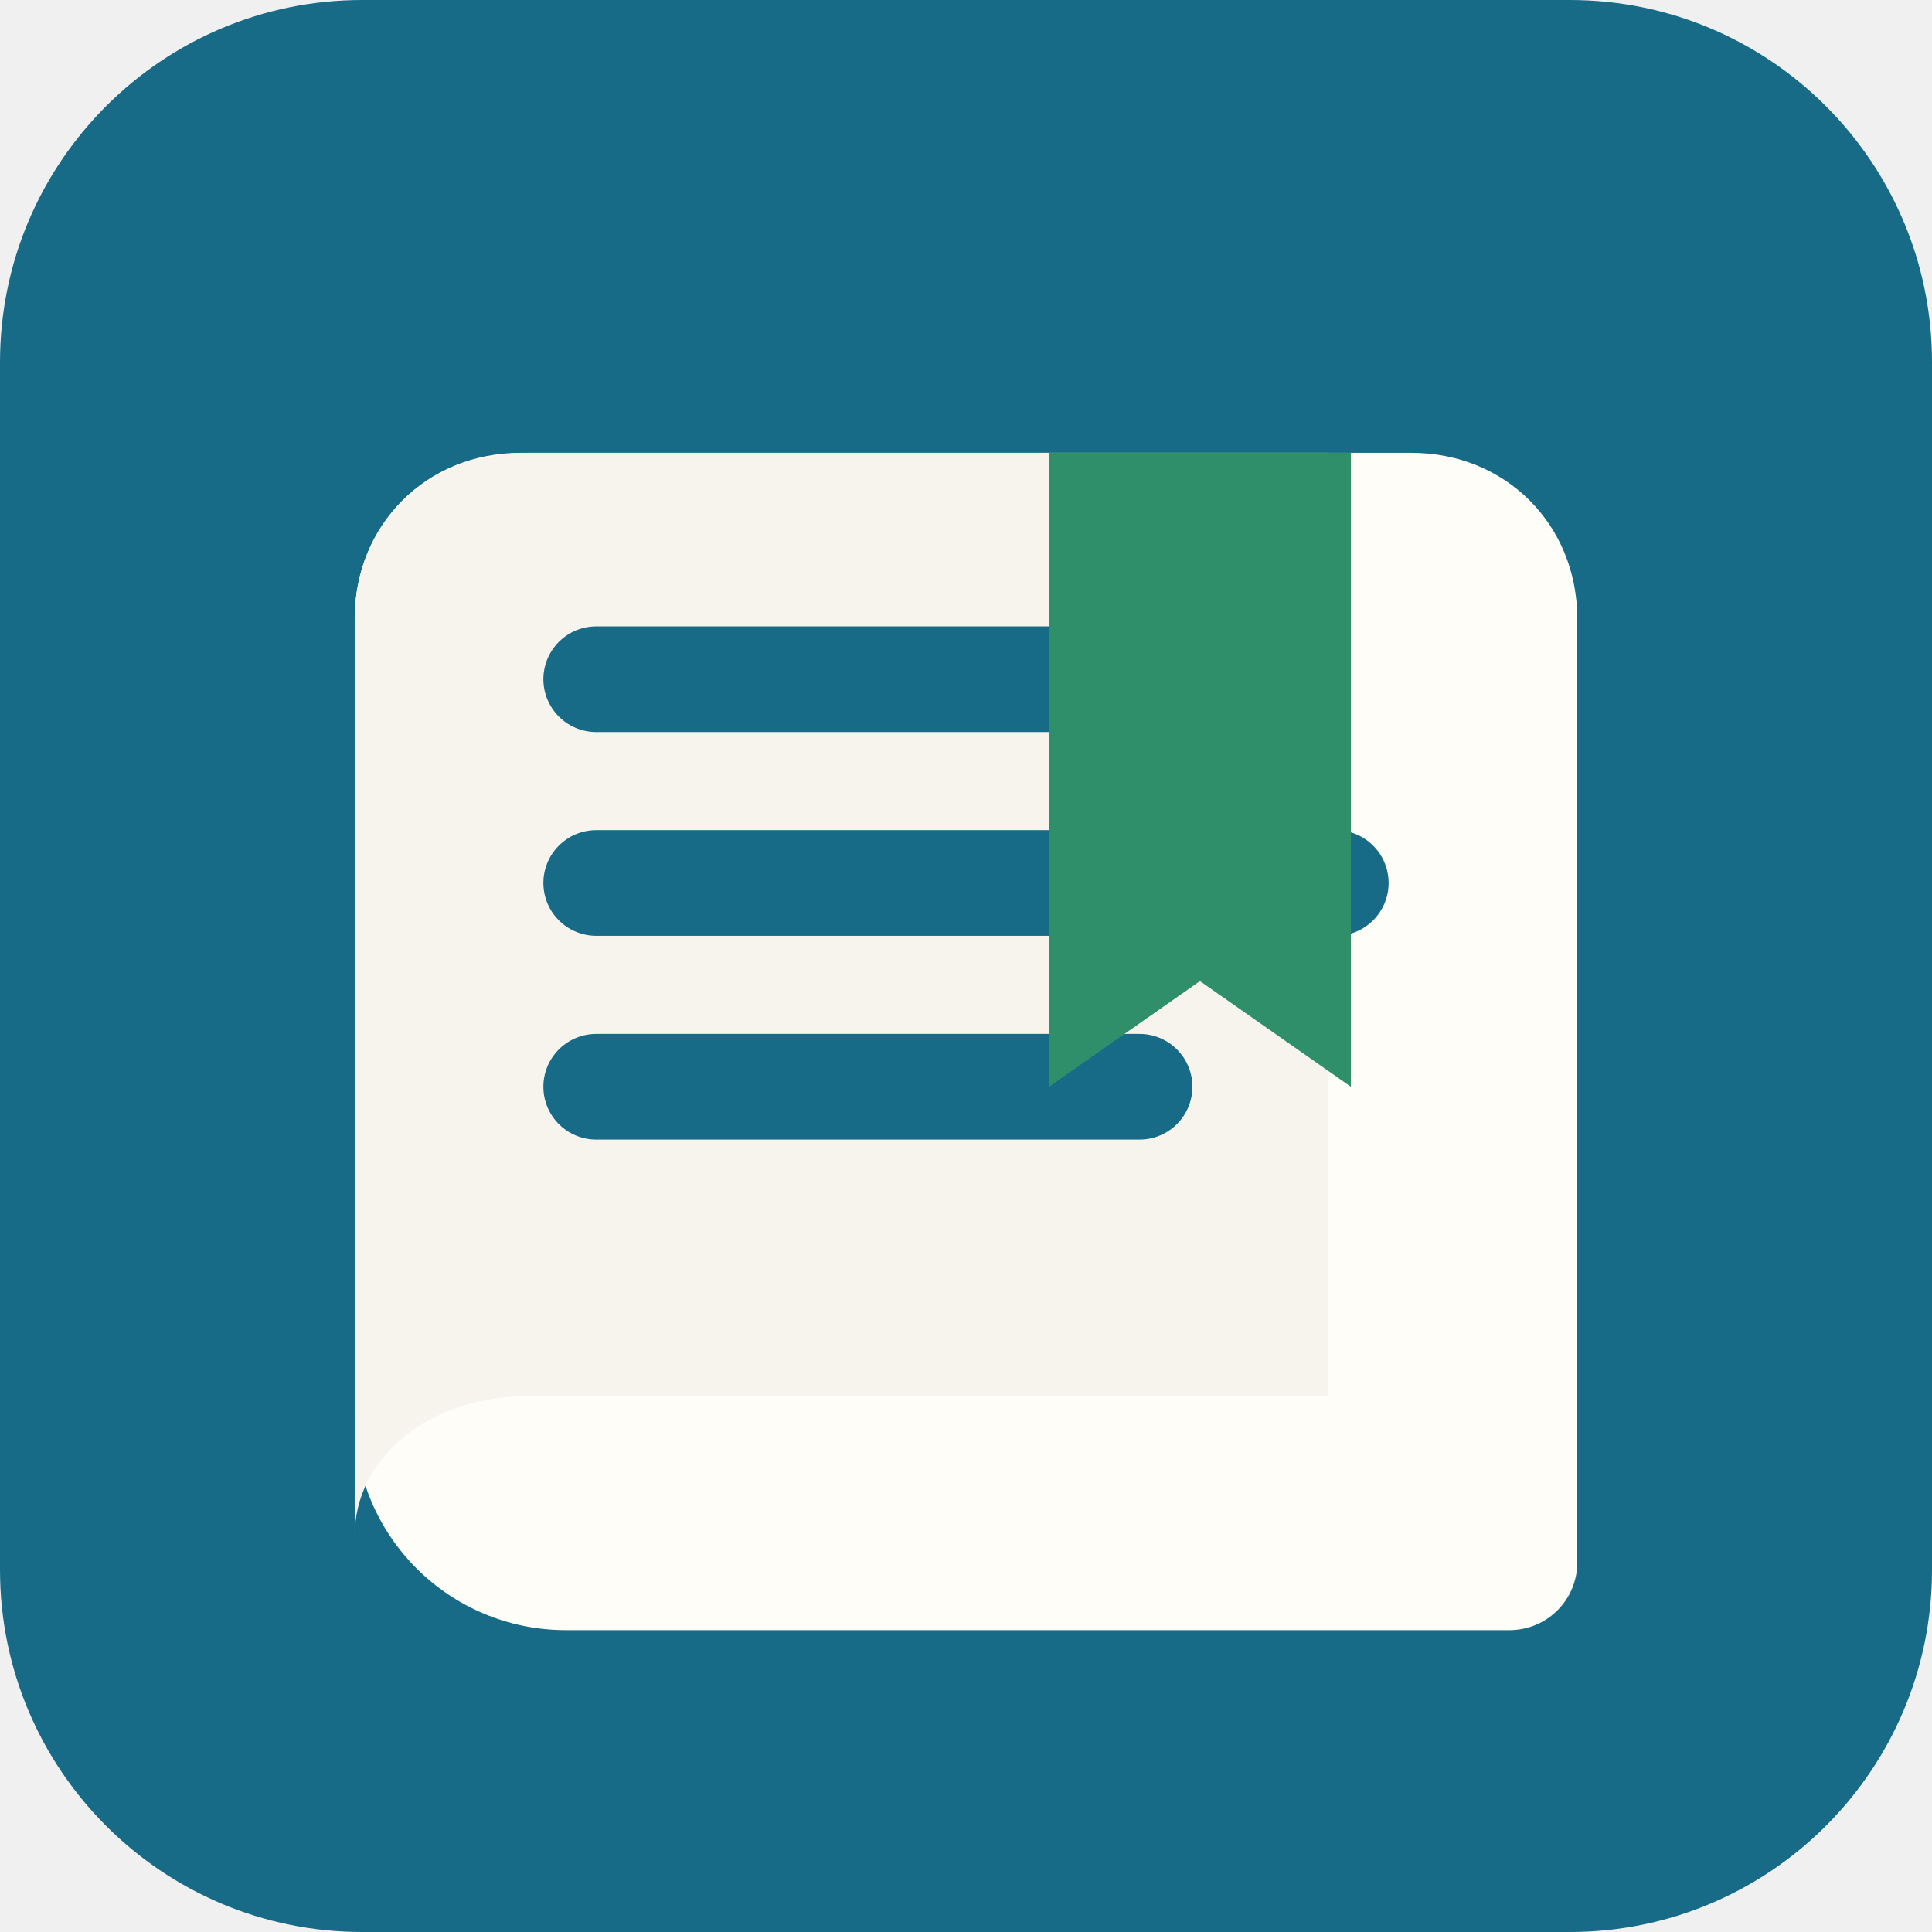
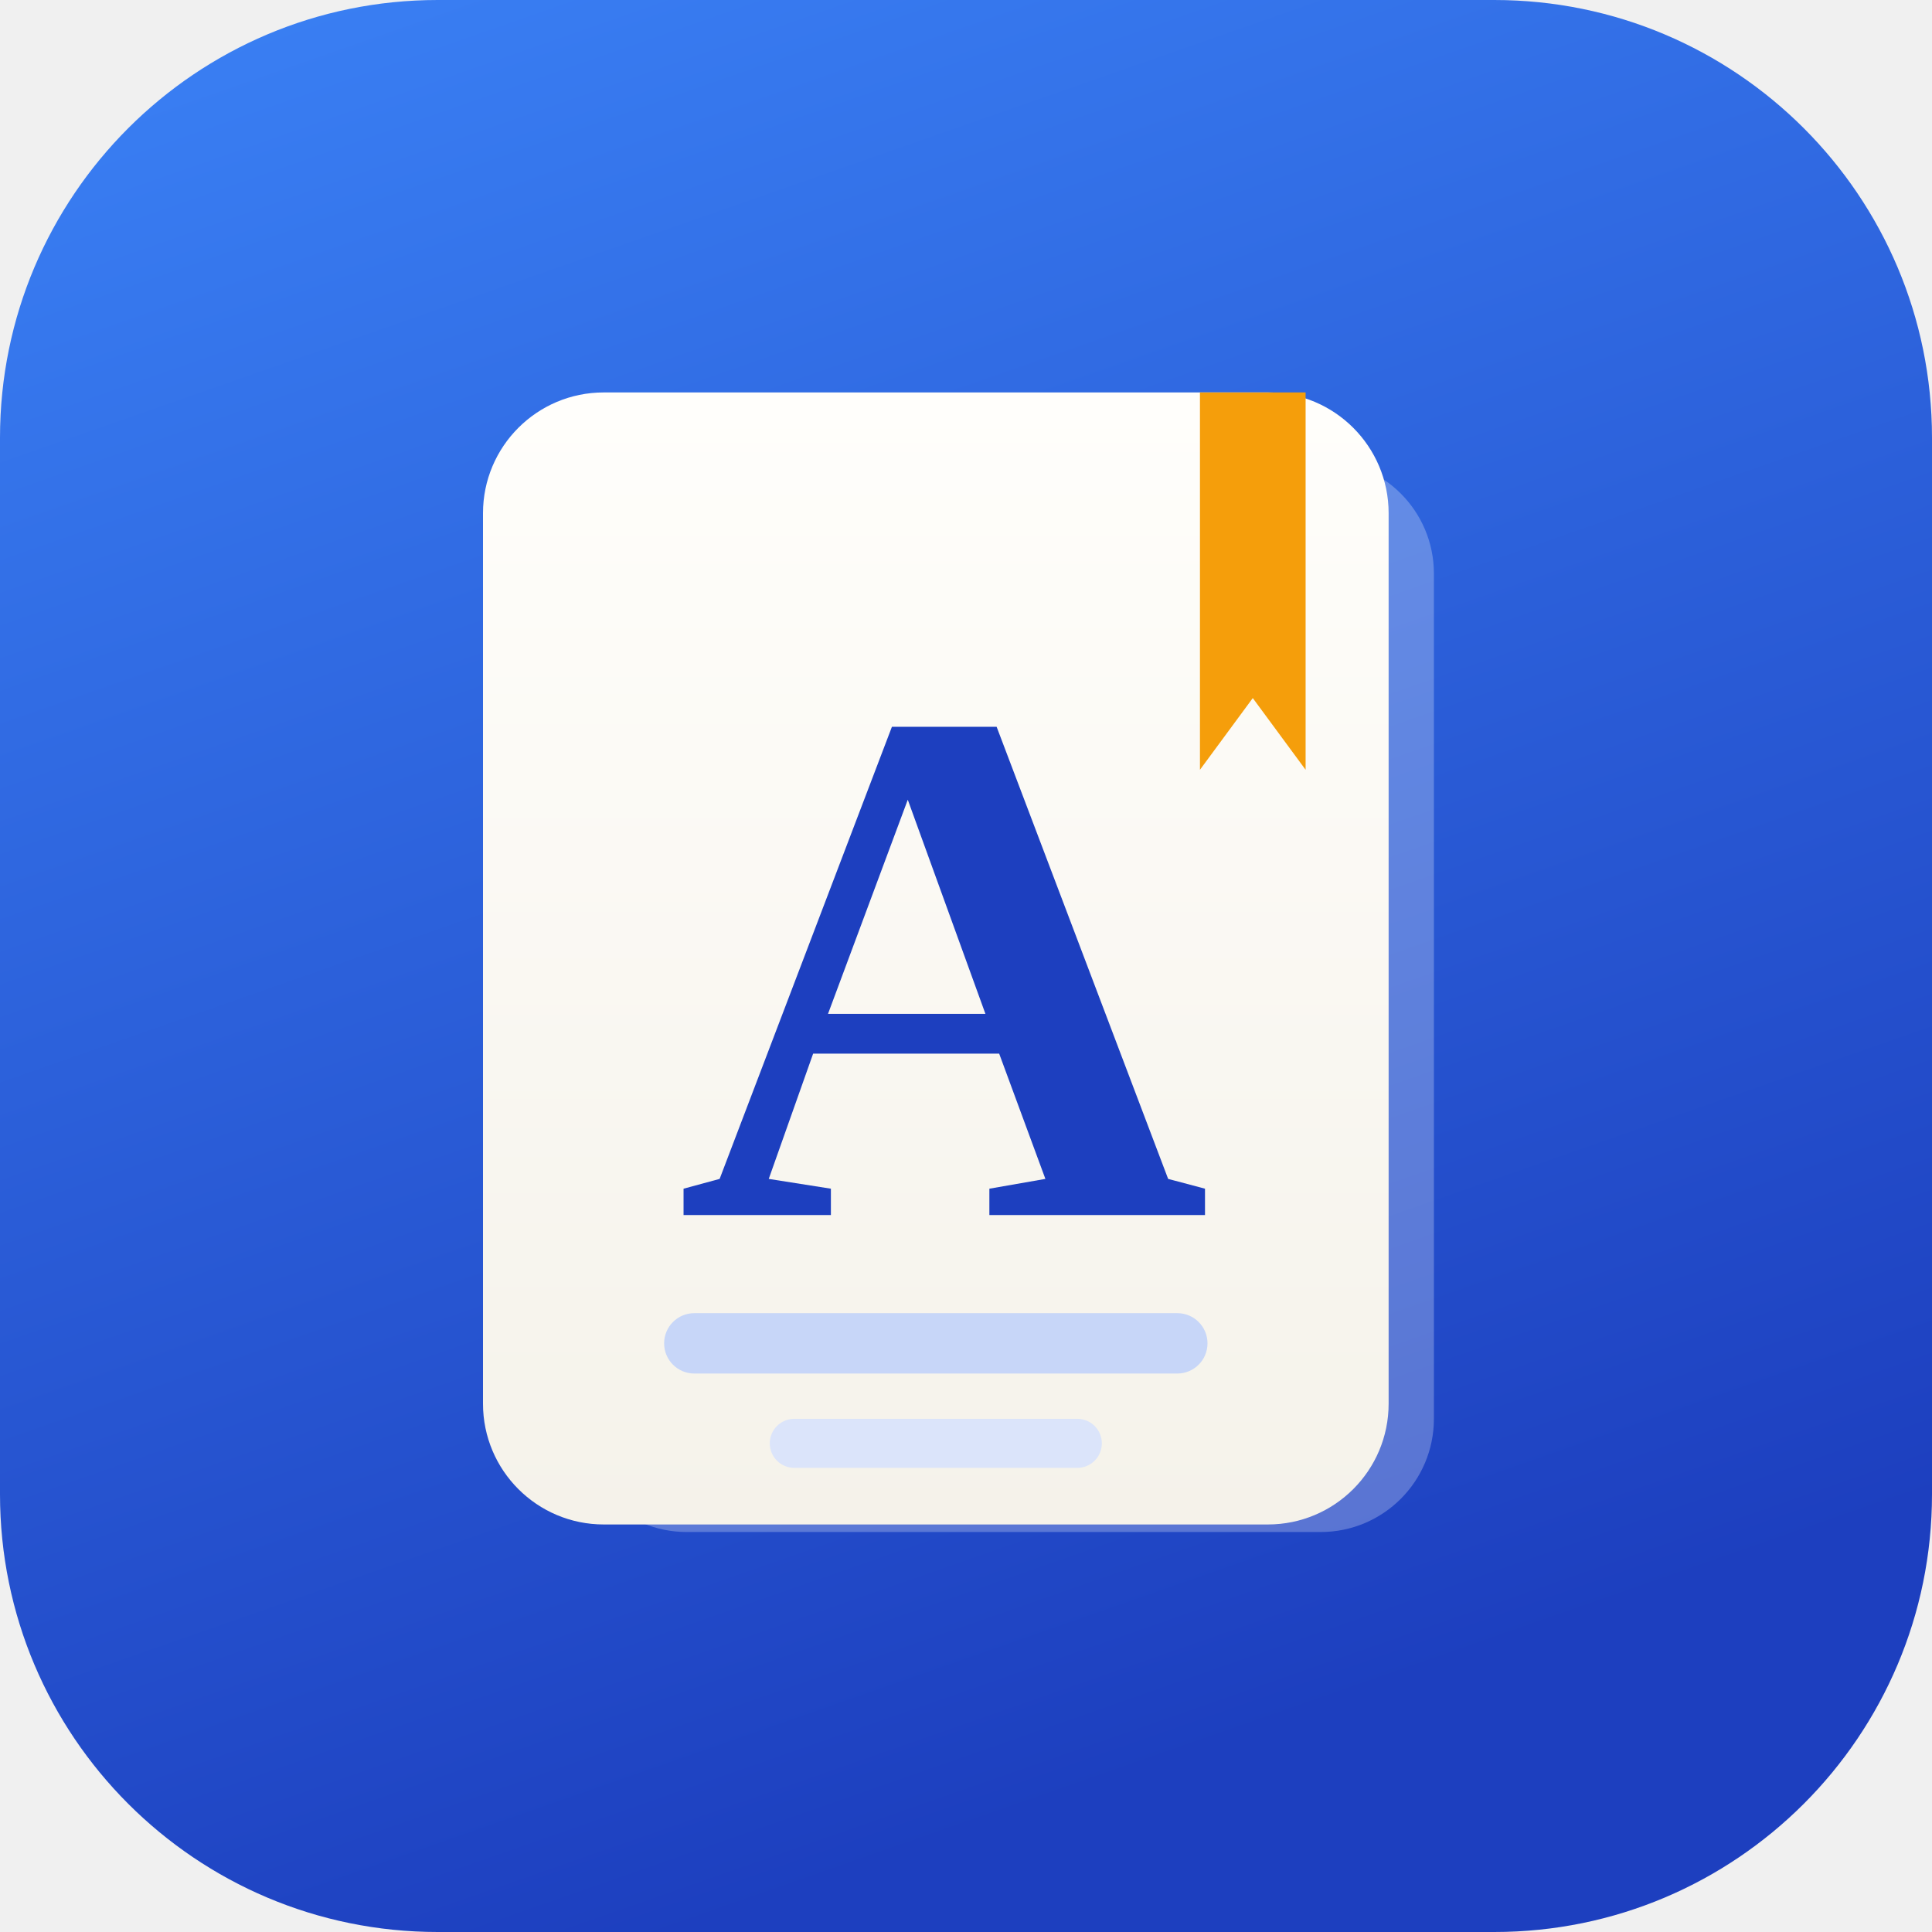
<svg xmlns="http://www.w3.org/2000/svg" viewBox="0 0 512 512">
-   <rect width="512" height="512" rx="96" fill="#176b87" />
-   <path d="M138 120h236c25 0 44 19 44 44v250c0 10-8 18-18 18H150c-31 0-56-25-56-56V164c0-25 19-44 44-44z" fill="#fffdf8" />
-   <path d="M140 120h212v250H140c-26 0-46 16-46 37V164c0-25 19-44 46-44z" fill="#f7f4ee" />
-   <path d="M158 180h156M158 234h196M158 288h144" stroke="#176b87" stroke-width="28" stroke-linecap="round" />
-   <path d="M358 120v168l-40-28-40 28V120z" fill="#2f8f6b" />
+   <defs>
+     <linearGradient id="bg" x1="0" y1="0" x2="0.35" y2="1">
+       <stop offset="0" stop-color="#3b82f6" />
+       <stop offset="1" stop-color="#1d3fbf" />
+     </linearGradient>
+     <linearGradient id="card" x1="0" y1="0" x2="0" y2="1">
+       <stop offset="0" stop-color="#fffefb" />
+       <stop offset="1" stop-color="#f5f2ea" />
+     </linearGradient>
+   </defs>
+   <rect width="512" height="512" rx="116" fill="url(#bg)" />
+   <rect x="152" y="122" width="228" height="284" rx="30" fill="#ffffff" opacity="0.26" />
+   <rect x="128" y="104" width="240" height="300" rx="32" fill="url(#card)" />
+   <text x="250" y="322" text-anchor="middle" font-family="Georgia, 'Times New Roman', 'Songti SC', serif" font-size="196" font-weight="700" fill="#1d3fbf">A</text>
+   <rect x="176" y="348" width="144" height="16" rx="8" fill="#c7d6f8" />
+   <rect x="204" y="376" width="88" height="13" rx="6.5" fill="#dbe4fa" />
+   <path d="M318 104h28v100l-14-19-14 19z" fill="#f59e0b" />
</svg>
